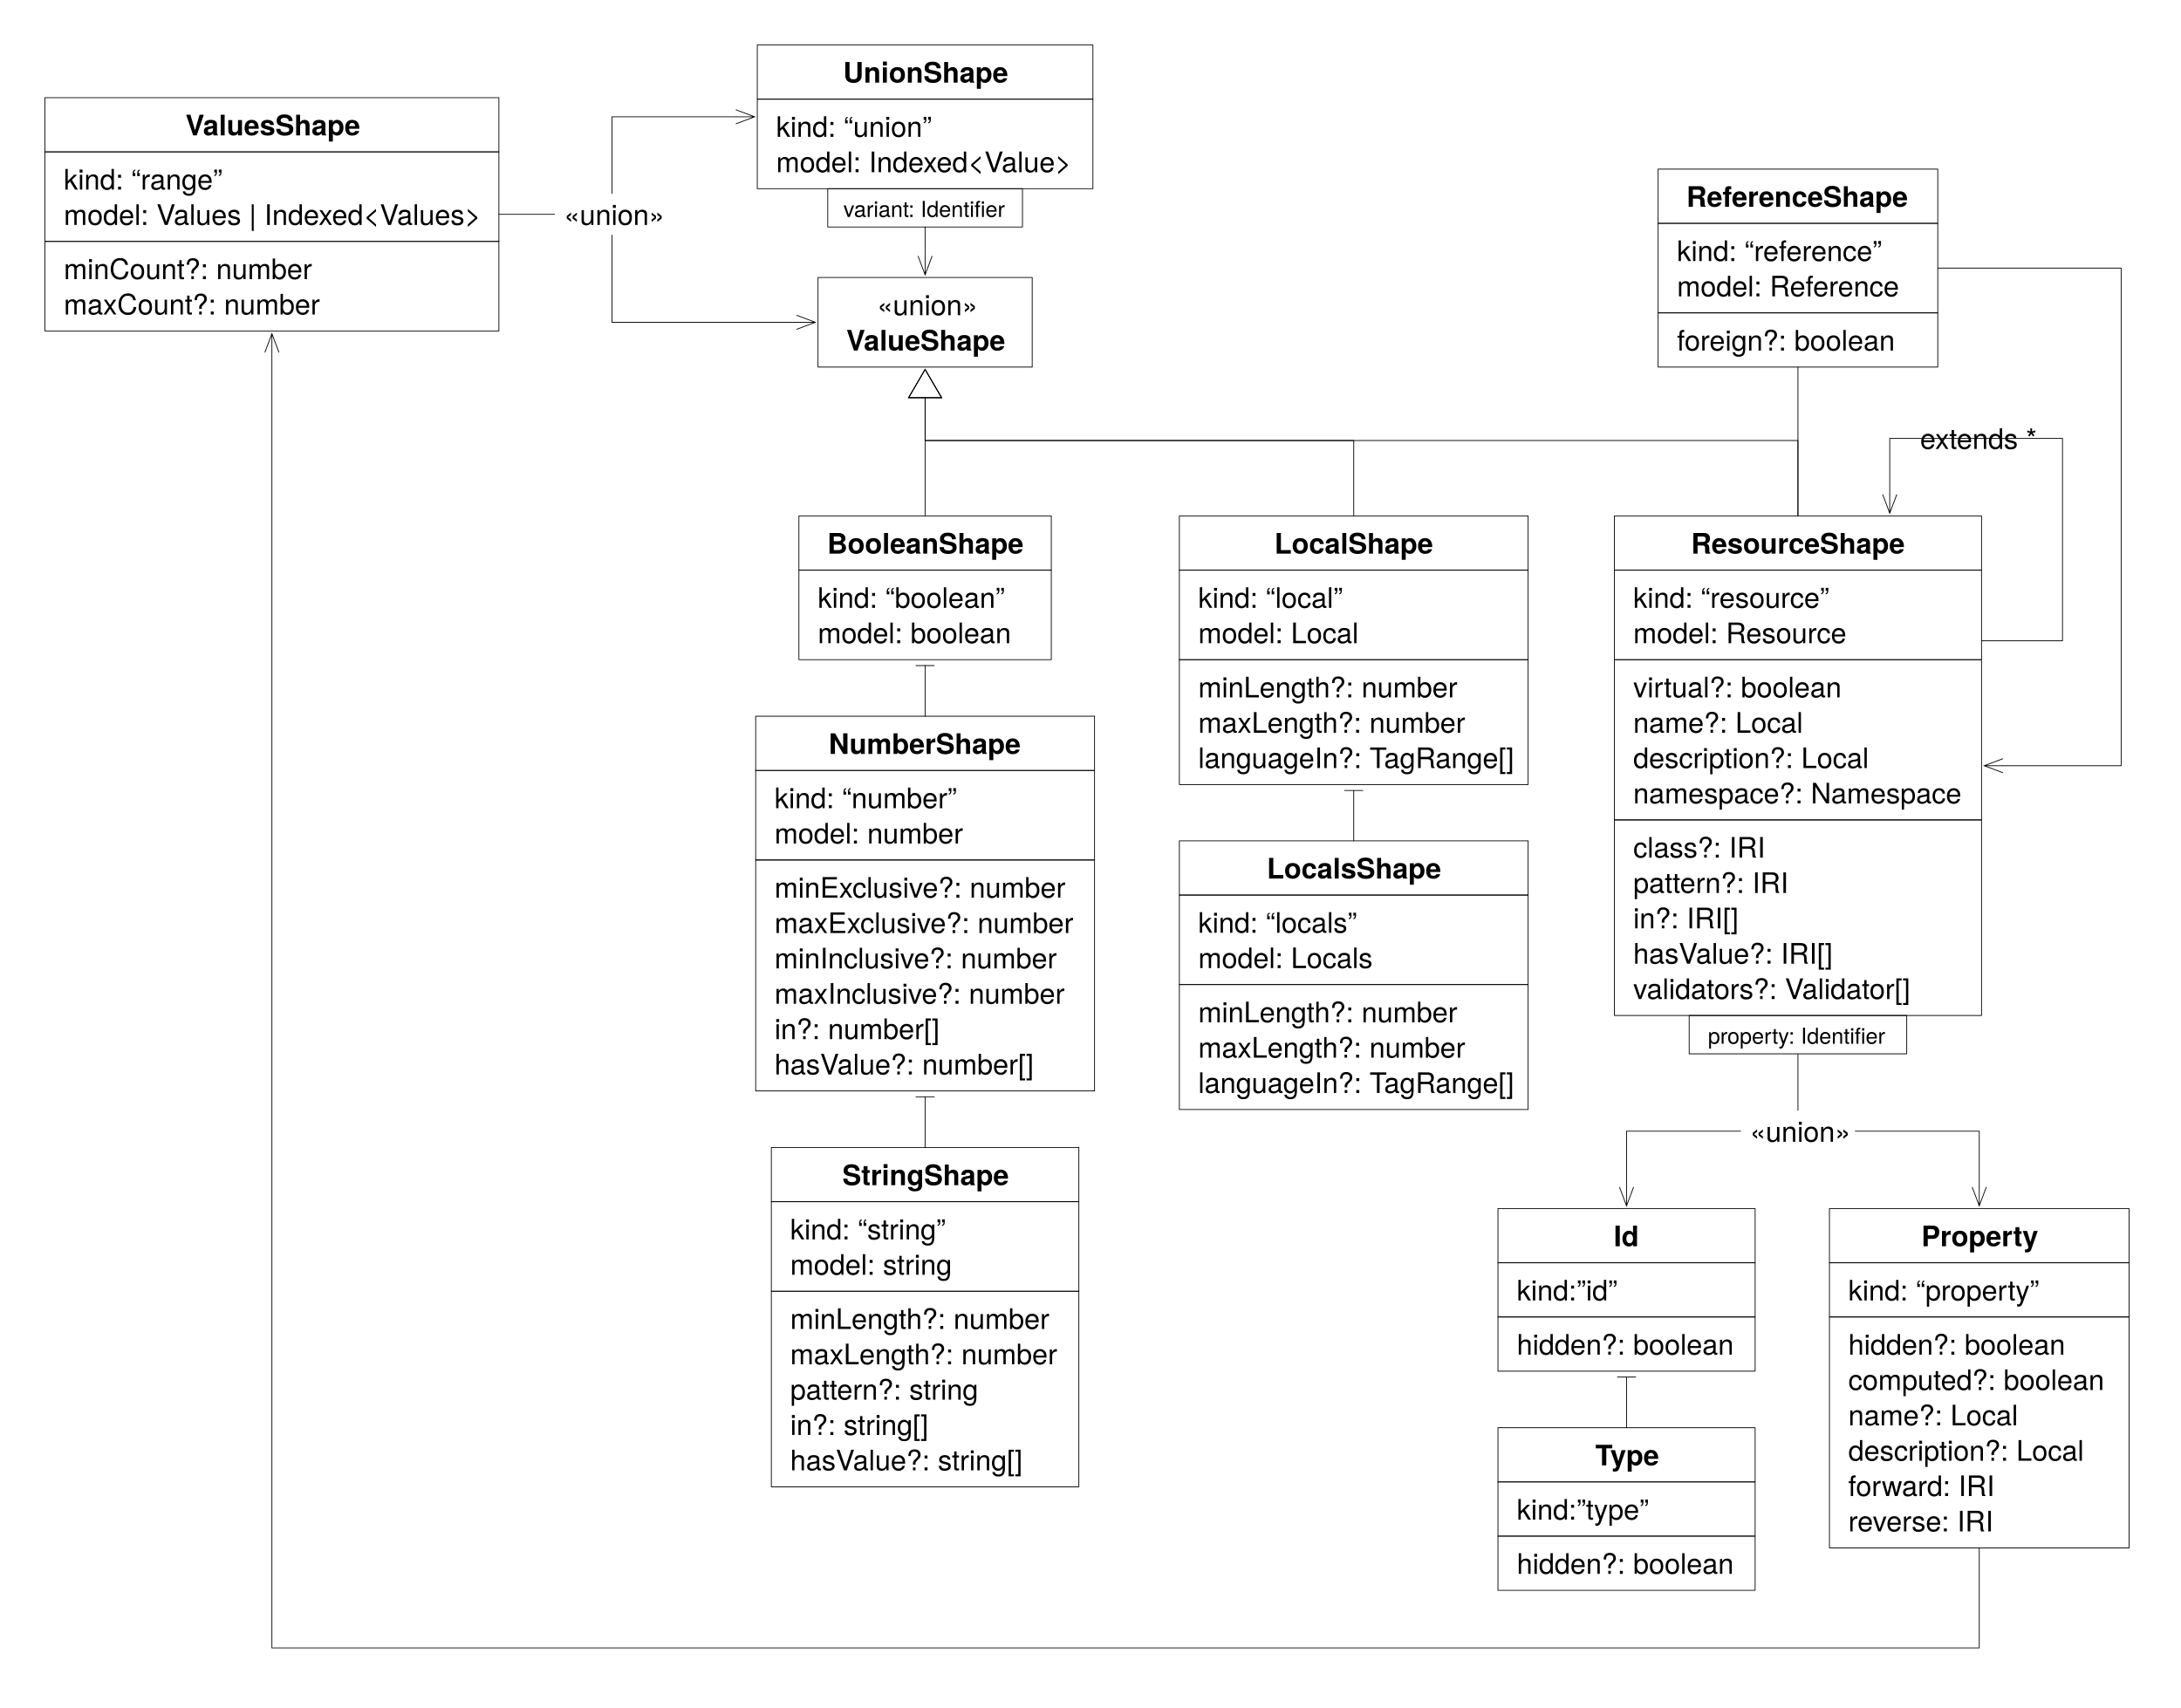
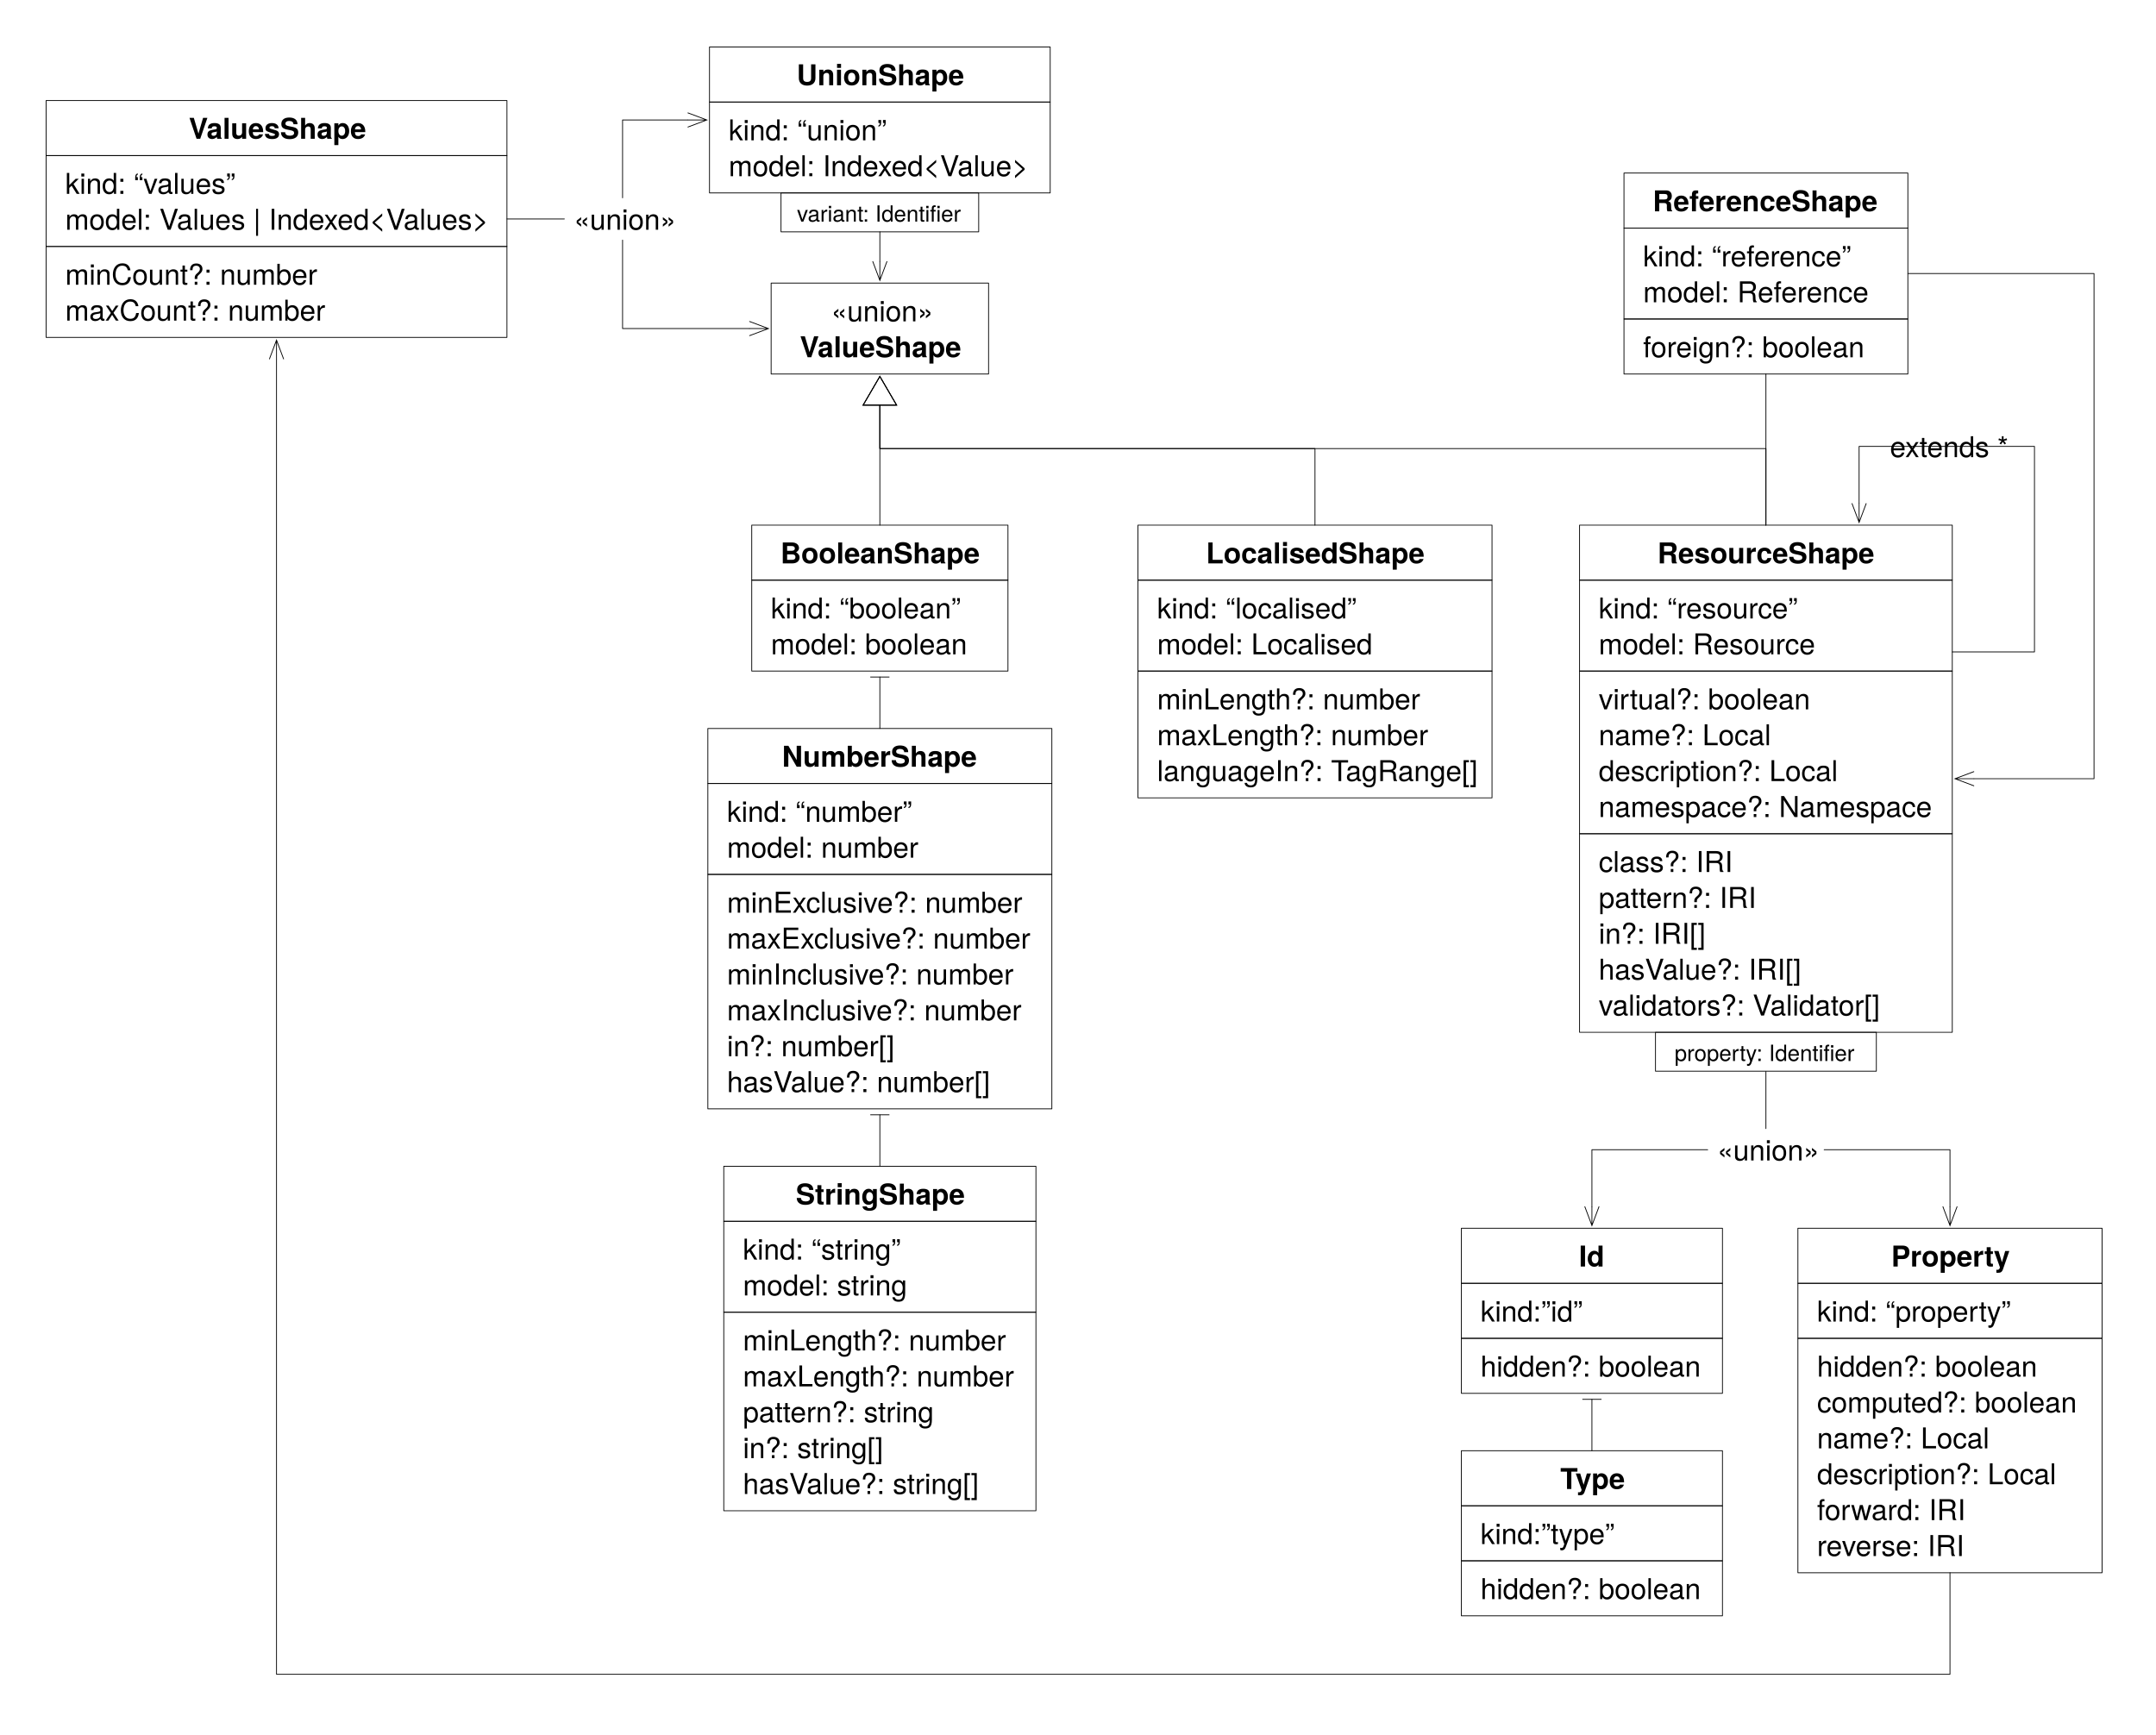
- <svg xmlns="http://www.w3.org/2000/svg" version="1.1" viewBox="-130.585 227.435 694.202 543.613" width="694.202" height="543.613">
+ <svg xmlns="http://www.w3.org/2000/svg" version="1.1" viewBox="-112 227 676 544" width="676" height="544">
  <defs>
    <marker orient="auto" overflow="visible" markerUnits="strokeWidth" id="StickArrow_Marker" stroke-linejoin="miter" stroke-miterlimit="10" viewBox="-1 -10 26 20" markerWidth="26" markerHeight="20" color="black">
      <g>
        <path d="M 24 0 L 0 0 M 0 -9 L 24 0 L 0 9" fill="none" stroke="currentColor" stroke-width="1" />
      </g>
    </marker>
    <marker orient="auto" overflow="visible" markerUnits="strokeWidth" id="NegativeControls_Marker" stroke-linejoin="miter" stroke-miterlimit="10" viewBox="-1 -13 2 26" markerWidth="2" markerHeight="26" color="black">
      <g>
        <line x1="0" y1="-12" x2="0" y2="12" fill="none" stroke="currentColor" stroke-width="1" />
      </g>
    </marker>
    <marker orient="auto" overflow="visible" markerUnits="strokeWidth" id="UMLInheritance_Marker" stroke-linejoin="miter" stroke-miterlimit="10" viewBox="-1 -22 38 44" markerWidth="38" markerHeight="44" color="black">
      <g>
        <path d="M 36 0 L 0 -21 L 0 21 Z" fill="none" stroke="currentColor" stroke-width="1" />
      </g>
    </marker>
  </defs>
-   <g id="shape" fill-opacity="1" fill="none" stroke="none" stroke-dasharray="none" stroke-opacity="1">
+   <g id="shape" stroke="none" stroke-opacity="1" stroke-dasharray="none" fill="none" fill-opacity="1">
    <g id="shape_Layer_1">
      <g id="Group_806">
        <g id="Graphic_810">
          <rect x="114.933" y="638.471" width="97.878" height="62.26" stroke="black" stroke-linecap="round" stroke-linejoin="round" stroke-width=".25" />
          <text transform="translate(120.9335 641.4705)" fill="black">
            <tspan font-family="Helvetica Neue" font-size="9" fill="black" x="0" y="9" xml:space="preserve">minLength?: number</tspan>
            <tspan font-family="Helvetica Neue" font-size="9" fill="black" x="0" y="20.252" xml:space="preserve">maxLength?: number</tspan>
            <tspan font-family="Helvetica Neue" font-size="9" fill="black" x="0" y="31.504" xml:space="preserve">pattern?: string</tspan>
            <tspan font-family="Helvetica Neue" font-size="9" fill="black" x="0" y="42.756" xml:space="preserve">in?: string[]</tspan>
            <tspan font-family="Helvetica Neue" font-size="9" fill="black" x="0" y="54.008" xml:space="preserve">hasValue?: string[]</tspan>
          </text>
        </g>
        <g id="Graphic_808">
          <rect x="114.933" y="609.966" width="97.878" height="28.504" stroke="black" stroke-linecap="round" stroke-linejoin="round" stroke-width=".25" />
          <text transform="translate(120.9335 612.9665)" fill="black">
            <tspan font-family="Helvetica Neue" font-size="9" fill="black" x="0" y="9" xml:space="preserve">kind: “string”</tspan>
            <tspan font-family="Helvetica Neue" font-size="9" fill="black" x="0" y="20.252" xml:space="preserve">model: string</tspan>
          </text>
        </g>
        <g id="Graphic_807">
          <rect x="114.933" y="592.705" width="97.878" height="17.261" stroke="black" stroke-linecap="round" stroke-linejoin="round" stroke-width=".25" />
          <text transform="translate(137.534 595.7054)" fill="black">
            <tspan font-family="Helvetica Neue" font-weight="bold" font-size="9" fill="black" x="0" y="9" xml:space="preserve">StringShape</tspan>
          </text>
        </g>
      </g>
      <g id="Group_803">
        <g id="Graphic_804">
          <rect x="129.785" y="315.77" width="68.175" height="28.513" stroke="black" stroke-linecap="round" stroke-linejoin="round" stroke-width=".25" />
          <text transform="translate(138.785 318.77)" fill="black">
            <tspan font-family="Helvetica Neue" font-size="9" fill="black" x="9.832" y="9" xml:space="preserve">«union»</tspan>
            <tspan font-family="Helvetica Neue" font-weight="bold" font-size="9" fill="black" x="0" y="20.252" xml:space="preserve">ValueShape</tspan>
          </text>
        </g>
      </g>
      <g id="Group_800">
        <g id="Graphic_802">
          <rect x="123.705" y="408.924" width="80.334" height="28.504" stroke="black" stroke-linecap="round" stroke-linejoin="round" stroke-width=".25" />
          <text transform="translate(129.7055 411.9244)" fill="black">
            <tspan font-family="Helvetica Neue" font-size="9" fill="black" x="0" y="9" xml:space="preserve">kind: “boolean”</tspan>
            <tspan font-family="Helvetica Neue" font-size="9" fill="black" x="0" y="20.252" xml:space="preserve">model: boolean</tspan>
          </text>
        </g>
        <g id="Graphic_801">
          <rect x="123.705" y="391.663" width="80.334" height="17.261" stroke="black" stroke-linecap="round" stroke-linejoin="round" stroke-width=".25" />
          <text transform="translate(132.7055 394.6633)" fill="black">
            <tspan font-family="Helvetica Neue" font-weight="bold" font-size="9" fill="black" x="0" y="9" xml:space="preserve">BooleanShape</tspan>
          </text>
        </g>
      </g>
      <g id="Line_794">
        <path d="M 459.949 587.518 L 499.405 587.518 L 499.405 605.294" marker-end="url(#StickArrow_Marker)" stroke="black" stroke-linecap="round" stroke-linejoin="round" stroke-width=".25" />
      </g>
      <g id="Line_793">
        <path d="M 500.128 431.422 L 525.897 431.422 L 525.897 366.972 L 470.911 366.972 L 470.911 384.813" marker-end="url(#StickArrow_Marker)" stroke="black" stroke-linecap="round" stroke-linejoin="round" stroke-width=".25" />
      </g>
      <g id="Graphic_792">
        <text transform="translate(480.5696 361.346)" fill="black">
          <tspan font-family="Helvetica Neue" font-size="9" fill="black" x="0" y="9" xml:space="preserve">extends *</tspan>
        </text>
      </g>
      <g id="Group_785">
        <g id="Graphic_812">
          <rect x="244.802" y="437.428" width="111.009" height="39.756" stroke="black" stroke-linecap="round" stroke-linejoin="round" stroke-width=".25" />
          <text transform="translate(250.802 440.4284)" fill="black">
            <tspan font-family="Helvetica Neue" font-size="9" fill="black" x="0" y="9" xml:space="preserve">minLength?: number</tspan>
            <tspan font-family="Helvetica Neue" font-size="9" fill="black" x="0" y="20.252" xml:space="preserve">maxLength?: number</tspan>
            <tspan font-family="Helvetica Neue" font-size="9" fill="black" x="0" y="31.504" xml:space="preserve">languageIn?: TagRange[]</tspan>
          </text>
        </g>
        <g id="Graphic_787">
          <rect x="244.802" y="408.924" width="111.009" height="28.504" stroke="black" stroke-linecap="round" stroke-linejoin="round" stroke-width=".25" />
          <text transform="translate(250.802 411.9244)" fill="black">
-             <tspan font-family="Helvetica Neue" font-size="9" fill="black" x="0" y="9" xml:space="preserve">kind: “local”</tspan>
-             <tspan font-family="Helvetica Neue" font-size="9" fill="black" x="0" y="20.252" xml:space="preserve">model: Local</tspan>
+             <tspan font-family="Helvetica Neue" font-size="9" fill="black" x="0" y="9" xml:space="preserve">kind: “localised”</tspan>
+             <tspan font-family="Helvetica Neue" font-size="9" fill="black" x="0" y="20.252" xml:space="preserve">model: Localised</tspan>
          </text>
        </g>
        <g id="Graphic_786">
          <rect x="244.802" y="391.663" width="111.009" height="17.261" stroke="black" stroke-linecap="round" stroke-linejoin="round" stroke-width=".25" />
-           <text transform="translate(275.057 394.6633)" fill="black">
-             <tspan font-family="Helvetica Neue" font-weight="bold" font-size="9" fill="black" x="0" y="9" xml:space="preserve">LocalShape</tspan>
-           </text>
-         </g>
-       </g>
-       <g id="Group_782">
-         <g id="Graphic_811">
-           <rect x="244.802" y="540.856" width="111.009" height="39.756" stroke="black" stroke-linecap="round" stroke-linejoin="round" stroke-width=".25" />
-           <text transform="translate(250.802 543.8557)" fill="black">
-             <tspan font-family="Helvetica Neue" font-size="9" fill="black" x="0" y="9" xml:space="preserve">minLength?: number</tspan>
-             <tspan font-family="Helvetica Neue" font-size="9" fill="black" x="0" y="20.252" xml:space="preserve">maxLength?: number</tspan>
-             <tspan font-family="Helvetica Neue" font-size="9" fill="black" x="0" y="31.504" xml:space="preserve">languageIn?: TagRange[]</tspan>
-           </text>
-         </g>
-         <g id="Graphic_784">
-           <rect x="244.802" y="512.352" width="111.009" height="28.504" stroke="black" stroke-linecap="round" stroke-linejoin="round" stroke-width=".25" />
-           <text transform="translate(250.802 515.3517)" fill="black">
-             <tspan font-family="Helvetica Neue" font-size="9" fill="black" x="0" y="9" xml:space="preserve">kind: “locals”</tspan>
-             <tspan font-family="Helvetica Neue" font-size="9" fill="black" x="0" y="20.252" xml:space="preserve">model: Locals</tspan>
-           </text>
-         </g>
-         <g id="Graphic_783">
-           <rect x="244.802" y="495.091" width="111.009" height="17.261" stroke="black" stroke-linecap="round" stroke-linejoin="round" stroke-width=".25" />
-           <text transform="translate(272.6405 498.0907)" fill="black">
-             <tspan font-family="Helvetica Neue" font-weight="bold" font-size="9" fill="black" x="0" y="9" xml:space="preserve">LocalsShape</tspan>
-           </text>
-         </g>
-       </g>
-       <g id="Line_781">
-         <line x1="300.306" y1="495.091" x2="300.306" y2="479.059" marker-end="url(#NegativeControls_Marker)" stroke="black" stroke-linecap="round" stroke-linejoin="round" stroke-width=".25" />
+           <text transform="translate(266.147 394.6633)" fill="black">
+             <tspan font-family="Helvetica Neue" font-weight="bold" font-size="9" fill="black" x="0" y="9" xml:space="preserve">LocalisedShape</tspan>
+           </text>
+         </g>
      </g>
      <g id="Group_778">
        <g id="Graphic_837">
          <rect x="451.721" y="646.657" width="95.367" height="73.512" stroke="black" stroke-linecap="round" stroke-linejoin="round" stroke-width=".25" />
          <text transform="translate(457.721 649.6574)" fill="black">
            <tspan font-family="Helvetica Neue" font-size="9" fill="black" x="0" y="9" xml:space="preserve">hidden?: boolean</tspan>
            <tspan font-family="Helvetica Neue" font-size="9" fill="black" x="0" y="20.252" xml:space="preserve">computed?: boolean</tspan>
            <tspan font-family="Helvetica Neue" font-size="9" fill="black" x="0" y="31.504" xml:space="preserve">name?: Local</tspan>
            <tspan font-family="Helvetica Neue" font-size="9" fill="black" x="0" y="42.756" xml:space="preserve">description?: Local</tspan>
            <tspan font-family="Helvetica Neue" font-size="9" fill="black" x="0" y="54.008" xml:space="preserve">forward: IRI</tspan>
            <tspan font-family="Helvetica Neue" font-size="9" fill="black" x="0" y="65.26" xml:space="preserve">reverse: IRI</tspan>
          </text>
        </g>
        <g id="Graphic_780">
          <rect x="451.721" y="612.144" width="95.367" height="17.261" stroke="black" stroke-linecap="round" stroke-linejoin="round" stroke-width=".25" />
          <text transform="translate(480.9816 615.1444)" fill="black">
            <tspan font-family="Helvetica Neue" font-weight="bold" font-size="9" fill="black" x="6856737e-19" y="9" xml:space="preserve">Property</tspan>
          </text>
        </g>
        <g id="Graphic_779">
          <rect x="451.721" y="629.405" width="95.367" height="17.252" stroke="black" stroke-linecap="round" stroke-linejoin="round" stroke-width=".25" />
          <text transform="translate(457.721 632.4054)" fill="black">
            <tspan font-family="Helvetica Neue" font-size="9" fill="black" x="0" y="9" xml:space="preserve">kind: “property”</tspan>
          </text>
        </g>
      </g>
      <g id="Group_774">
        <g id="Graphic_815">
-           <rect x="-116.287" y="304.288" width="144.498" height="28.504" stroke="black" stroke-linecap="round" stroke-linejoin="round" stroke-width=".25" />
-           <text transform="translate(-110.2872 307.2883)" fill="black">
+           <rect x="-97.548" y="304.288" width="144.498" height="28.504" stroke="black" stroke-linecap="round" stroke-linejoin="round" stroke-width=".25" />
+           <text transform="translate(-91.54753 307.2883)" fill="black">
            <tspan font-family="Helvetica Neue" font-size="9" fill="black" x="0" y="9" xml:space="preserve">minCount?: number</tspan>
            <tspan font-family="Helvetica Neue" font-size="9" fill="black" x="0" y="20.252" xml:space="preserve">maxCount?: number</tspan>
          </text>
        </g>
        <g id="Graphic_776">
-           <rect x="-116.287" y="258.523" width="144.498" height="17.261" stroke="black" stroke-linecap="round" stroke-linejoin="round" stroke-width=".25" />
-           <text transform="translate(-71.54217 261.5232)" fill="black">
+           <rect x="-97.548" y="258.523" width="144.498" height="17.261" stroke="black" stroke-linecap="round" stroke-linejoin="round" stroke-width=".25" />
+           <text transform="translate(-52.80253 261.5232)" fill="black">
            <tspan font-family="Helvetica Neue" font-weight="bold" font-size="9" fill="black" x="8171241e-19" y="9" xml:space="preserve">ValuesShape</tspan>
          </text>
        </g>
        <g id="Graphic_775">
-           <rect x="-116.287" y="275.784" width="144.498" height="28.504" stroke="black" stroke-linecap="round" stroke-linejoin="round" stroke-width=".25" />
-           <text transform="translate(-110.2872 278.7843)" fill="black">
-             <tspan font-family="Helvetica Neue" font-size="9" fill="black" x="0" y="9" xml:space="preserve">kind: “range”</tspan>
+           <rect x="-97.548" y="275.784" width="144.498" height="28.504" stroke="black" stroke-linecap="round" stroke-linejoin="round" stroke-width=".25" />
+           <text transform="translate(-91.54753 278.7843)" fill="black">
+             <tspan font-family="Helvetica Neue" font-size="9" fill="black" x="0" y="9" xml:space="preserve">kind: “values”</tspan>
            <tspan font-family="Helvetica Neue" font-size="9" fill="black" x="0" y="20.252" xml:space="preserve">model: Values | Indexed&lt;Values&gt;</tspan>
          </text>
        </g>
      </g>
      <g id="Group_769">
        <g id="Graphic_773">
          <rect x="132.881" y="287.498" width="61.982" height="12.196" stroke="black" stroke-linecap="round" stroke-linejoin="round" stroke-width=".25" />
          <text transform="translate(137.8815 289.4985)" fill="black">
            <tspan font-family="Helvetica Neue" font-size="7" fill="black" x="0" y="7" xml:space="preserve">variant: Identifier</tspan>
          </text>
        </g>
        <g id="Group_770">
          <g id="Graphic_772">
            <rect x="110.46" y="258.995" width="106.824" height="28.504" stroke="black" stroke-linecap="round" stroke-linejoin="round" stroke-width=".25" />
            <text transform="translate(116.4605 261.9945)" fill="black">
              <tspan font-family="Helvetica Neue" font-size="9" fill="black" x="0" y="9" xml:space="preserve">kind: “union”</tspan>
              <tspan font-family="Helvetica Neue" font-size="9" fill="black" x="0" y="20.252" xml:space="preserve">model: Indexed&lt;Value&gt;</tspan>
            </text>
          </g>
          <g id="Graphic_771">
            <rect x="110.46" y="241.733" width="106.824" height="17.261" stroke="black" stroke-linecap="round" stroke-linejoin="round" stroke-width=".25" />
            <text transform="translate(137.786 244.7334)" fill="black">
              <tspan font-family="Helvetica Neue" font-weight="bold" font-size="9" fill="black" x="0" y="9" xml:space="preserve">UnionShape</tspan>
            </text>
          </g>
        </g>
      </g>
      <g id="Line_764">
-         <path d="M 499.405 720.169 L 499.405 752 L -44.038 752 L -44.038 339.642" marker-end="url(#StickArrow_Marker)" stroke="black" stroke-linecap="round" stroke-linejoin="round" stroke-width=".25" />
+         <path d="M 499.405 720.169 L 499.405 752 L -25.299 752 L -25.299 339.642" marker-end="url(#StickArrow_Marker)" stroke="black" stroke-linecap="round" stroke-linejoin="round" stroke-width=".25" />
      </g>
      <g id="Group_761">
        <g id="Graphic_838">
          <rect x="346.207" y="646.657" width="81.858" height="17.252" stroke="black" stroke-linecap="round" stroke-linejoin="round" stroke-width=".25" />
          <text transform="translate(352.2065 649.6574)" fill="black">
            <tspan font-family="Helvetica Neue" font-size="9" fill="black" x="0" y="9" xml:space="preserve">hidden?: boolean</tspan>
          </text>
        </g>
        <g id="Graphic_763">
          <rect x="346.207" y="629.405" width="81.858" height="17.252" stroke="black" stroke-linecap="round" stroke-linejoin="round" stroke-width=".25" />
          <text transform="translate(352.2065 632.4054)" fill="black">
            <tspan font-family="Helvetica Neue" font-size="9" fill="black" x="0" y="9" xml:space="preserve">kind:”id”</tspan>
          </text>
        </g>
        <g id="Graphic_762">
          <rect x="346.207" y="612.144" width="81.858" height="17.261" stroke="black" stroke-linecap="round" stroke-linejoin="round" stroke-width=".25" />
          <text transform="translate(383.0586 615.1444)" fill="black">
            <tspan font-family="Helvetica Neue" font-weight="bold" font-size="9" fill="black" x="0" y="9" xml:space="preserve">Id</tspan>
          </text>
        </g>
      </g>
      <g id="Group_758">
        <g id="Graphic_839">
          <rect x="346.207" y="716.423" width="81.858" height="17.252" stroke="black" stroke-linecap="round" stroke-linejoin="round" stroke-width=".25" />
          <text transform="translate(352.2065 719.4225)" fill="black">
            <tspan font-family="Helvetica Neue" font-size="9" fill="black" x="0" y="9" xml:space="preserve">hidden?: boolean</tspan>
          </text>
        </g>
        <g id="Graphic_760">
          <rect x="346.207" y="699.17" width="81.858" height="17.252" stroke="black" stroke-linecap="round" stroke-linejoin="round" stroke-width=".25" />
          <text transform="translate(352.2065 702.1705)" fill="black">
            <tspan font-family="Helvetica Neue" font-size="9" fill="black" x="0" y="9" xml:space="preserve">kind:”type”</tspan>
          </text>
        </g>
        <g id="Graphic_759">
          <rect x="346.207" y="681.909" width="81.858" height="17.261" stroke="black" stroke-linecap="round" stroke-linejoin="round" stroke-width=".25" />
          <text transform="translate(377.2176 684.9094)" fill="black">
            <tspan font-family="Helvetica Neue" font-weight="bold" font-size="9" fill="black" x="0" y="9" xml:space="preserve">Type</tspan>
          </text>
        </g>
      </g>
      <g id="Line_757">
        <path d="M 423.439 587.518 L 387.136 587.518 L 387.136 605.294" marker-end="url(#StickArrow_Marker)" stroke="black" stroke-linecap="round" stroke-linejoin="round" stroke-width=".25" />
      </g>
      <g id="Line_756">
        <line x1="387.136" y1="681.909" x2="387.136" y2="665.784" marker-end="url(#NegativeControls_Marker)" stroke="black" stroke-linecap="round" stroke-linejoin="round" stroke-width=".25" />
      </g>
      <g id="Graphic_754">
        <text transform="translate(426.4389 581.8923)" fill="black">
          <tspan font-family="Helvetica Neue" font-size="9" fill="black" x="0" y="9" xml:space="preserve">«union»</tspan>
        </text>
      </g>
      <g id="Group_836">
        <g id="Group_751">
          <g id="Graphic_832">
            <rect x="383.26" y="391.663" width="116.868" height="17.261" stroke="black" stroke-linecap="round" stroke-linejoin="round" stroke-width=".25" />
            <text transform="translate(407.6874 394.6633)" fill="black">
              <tspan font-family="Helvetica Neue" font-weight="bold" font-size="9" fill="black" x="0" y="9" xml:space="preserve">ResourceShape</tspan>
            </text>
          </g>
          <g id="Graphic_814">
            <rect x="383.26" y="488.436" width="116.868" height="62.26" stroke="black" stroke-linecap="round" stroke-linejoin="round" stroke-width=".25" />
            <text transform="translate(389.2599 491.4364)" fill="black">
              <tspan font-family="Helvetica Neue" font-size="9" fill="black" x="0" y="9" xml:space="preserve">class?: IRI</tspan>
              <tspan font-family="Helvetica Neue" font-size="9" fill="black" x="0" y="20.252" xml:space="preserve">pattern?: IRI</tspan>
              <tspan font-family="Helvetica Neue" font-size="9" fill="black" x="0" y="31.504" xml:space="preserve">in?: IRI[]</tspan>
              <tspan font-family="Helvetica Neue" font-size="9" fill="black" x="0" y="42.756" xml:space="preserve">hasValue?: IRI[]</tspan>
              <tspan font-family="Helvetica Neue" font-size="9" fill="black" x="0" y="54.008" xml:space="preserve">validators?: Validator[]</tspan>
            </text>
          </g>
          <g id="Graphic_753">
            <rect x="383.26" y="437.428" width="116.868" height="51.008" stroke="black" stroke-linecap="round" stroke-linejoin="round" stroke-width=".25" />
            <text transform="translate(389.2599 440.4284)" fill="black">
              <tspan font-family="Helvetica Neue" font-size="9" fill="black" x="0" y="9" xml:space="preserve">virtual?: boolean</tspan>
              <tspan font-family="Helvetica Neue" font-size="9" fill="black" x="0" y="20.252" xml:space="preserve">name?: Local</tspan>
              <tspan font-family="Helvetica Neue" font-size="9" fill="black" x="0" y="31.504" xml:space="preserve">description?: Local</tspan>
              <tspan font-family="Helvetica Neue" font-size="9" fill="black" x="0" y="42.756" xml:space="preserve">namespace?: Namespace</tspan>
            </text>
          </g>
          <g id="Graphic_752">
            <rect x="383.26" y="408.924" width="116.868" height="28.504" stroke="black" stroke-linecap="round" stroke-linejoin="round" stroke-width=".25" />
            <text transform="translate(389.2599 411.9244)" fill="black">
              <tspan font-family="Helvetica Neue" font-size="9" fill="black" x="0" y="9" xml:space="preserve">kind: “resource”</tspan>
              <tspan font-family="Helvetica Neue" font-size="9" fill="black" x="0" y="20.252" xml:space="preserve">model: Resource</tspan>
            </text>
          </g>
        </g>
        <g id="Graphic_750">
          <rect x="407.07" y="550.696" width="69.248" height="12.196" stroke="black" stroke-linecap="round" stroke-linejoin="round" stroke-width=".25" />
          <text transform="translate(412.0699 552.6964)" fill="black">
            <tspan font-family="Helvetica Neue" font-size="7" fill="black" x=".973" y="7" xml:space="preserve">property: Identifier </tspan>
          </text>
        </g>
      </g>
      <g id="Group_796">
        <g id="Graphic_809">
          <rect x="109.943" y="501.193" width="107.859" height="73.512" stroke="black" stroke-linecap="round" stroke-linejoin="round" stroke-width=".25" />
          <text transform="translate(115.943 504.1934)" fill="black">
            <tspan font-family="Helvetica Neue" font-size="9" fill="black" x="0" y="9" xml:space="preserve">minExclusive?: number</tspan>
            <tspan font-family="Helvetica Neue" font-size="9" fill="black" x="0" y="20.252" xml:space="preserve">maxExclusive?: number</tspan>
            <tspan font-family="Helvetica Neue" font-size="9" fill="black" x="0" y="31.504" xml:space="preserve">minInclusive?: number</tspan>
            <tspan font-family="Helvetica Neue" font-size="9" fill="black" x="0" y="42.756" xml:space="preserve">maxInclusive?: number</tspan>
            <tspan font-family="Helvetica Neue" font-size="9" fill="black" x="0" y="54.008" xml:space="preserve">in?: number[]</tspan>
            <tspan font-family="Helvetica Neue" font-size="9" fill="black" x="0" y="65.26" xml:space="preserve">hasValue?: number[]</tspan>
          </text>
        </g>
        <g id="Graphic_798">
          <rect x="109.943" y="472.689" width="107.859" height="28.504" stroke="black" stroke-linecap="round" stroke-linejoin="round" stroke-width=".25" />
          <text transform="translate(115.943 475.6894)" fill="black">
            <tspan font-family="Helvetica Neue" font-size="9" fill="black" x="0" y="9" xml:space="preserve">kind: “number”</tspan>
            <tspan font-family="Helvetica Neue" font-size="9" fill="black" x="0" y="20.252" xml:space="preserve">model: number</tspan>
          </text>
        </g>
        <g id="Graphic_797">
          <rect x="109.943" y="455.428" width="107.859" height="17.261" stroke="black" stroke-linecap="round" stroke-linejoin="round" stroke-width=".25" />
          <text transform="translate(133.205 458.4284)" fill="black">
            <tspan font-family="Helvetica Neue" font-weight="bold" font-size="9" fill="black" x="0" y="9" xml:space="preserve">NumberShape</tspan>
          </text>
        </g>
      </g>
      <g id="Line_765">
        <path d="M 441.694 391.663 L 441.694 367.663 L 163.872 367.663 L 163.872 354.033" marker-end="url(#UMLInheritance_Marker)" stroke="black" stroke-linecap="round" stroke-linejoin="round" stroke-width=".25" />
      </g>
      <g id="Line_766">
        <path d="M 300.306 391.663 L 300.306 367.663 L 163.872 367.663 L 163.872 354.033" marker-end="url(#UMLInheritance_Marker)" stroke="black" stroke-linecap="round" stroke-linejoin="round" stroke-width=".25" />
      </g>
      <g id="Line_799">
        <line x1="163.872" y1="391.663" x2="163.872" y2="354.033" marker-end="url(#UMLInheritance_Marker)" stroke="black" stroke-linecap="round" stroke-linejoin="round" stroke-width=".25" />
      </g>
      <g id="Line_816">
        <line x1="163.872" y1="455.428" x2="163.872" y2="439.303" marker-end="url(#NegativeControls_Marker)" stroke="black" stroke-linecap="round" stroke-linejoin="round" stroke-width=".25" />
      </g>
      <g id="Line_817">
        <line x1="163.872" y1="592.705" x2="163.872" y2="576.58" marker-end="url(#NegativeControls_Marker)" stroke="black" stroke-linecap="round" stroke-linejoin="round" stroke-width=".25" />
      </g>
      <g id="Group_818">
        <g id="Graphic_831">
          <rect x="397.189" y="327.031" width="89.01" height="17.252" stroke="black" stroke-linecap="round" stroke-linejoin="round" stroke-width=".25" />
          <text transform="translate(403.1889 330.0311)" fill="black">
            <tspan font-family="Helvetica Neue" font-size="9" fill="black" x="0" y="9" xml:space="preserve">foreign?: boolean</tspan>
          </text>
        </g>
        <g id="Graphic_820">
          <rect x="397.189" y="298.527" width="89.01" height="28.504" stroke="black" stroke-linecap="round" stroke-linejoin="round" stroke-width=".25" />
          <text transform="translate(403.1889 301.5271)" fill="black">
            <tspan font-family="Helvetica Neue" font-size="9" fill="black" x="0" y="9" xml:space="preserve">kind: “reference”</tspan>
            <tspan font-family="Helvetica Neue" font-size="9" fill="black" x="0" y="20.252" xml:space="preserve">model: Reference</tspan>
          </text>
        </g>
        <g id="Graphic_819">
          <rect x="397.189" y="281.266" width="89.01" height="17.261" stroke="black" stroke-linecap="round" stroke-linejoin="round" stroke-width=".25" />
          <text transform="translate(406.1889 284.266)" fill="black">
            <tspan font-family="Helvetica Neue" font-weight="bold" font-size="9" fill="black" x="0" y="9" xml:space="preserve">ReferenceShape</tspan>
          </text>
        </g>
      </g>
      <g id="Line_824">
        <path d="M 486.199 312.775 L 544.568 312.775 L 544.568 471.18 L 506.978 471.18" marker-end="url(#StickArrow_Marker)" stroke="black" stroke-linecap="round" stroke-linejoin="round" stroke-width=".25" />
      </g>
      <g id="Line_826">
        <line x1="441.694" y1="391.663" x2="441.694" y2="344.283" stroke="black" stroke-linecap="round" stroke-linejoin="round" stroke-width=".25" />
      </g>
      <g id="Line_842">
-         <path d="M 64.196 289.032 L 64.196 264.616 L 103.61 264.616" marker-end="url(#StickArrow_Marker)" stroke="black" stroke-linecap="round" stroke-linejoin="round" stroke-width=".25" />
+         <path d="M 83.205 289.032 L 83.205 264.616 L 103.61 264.616" marker-end="url(#StickArrow_Marker)" stroke="black" stroke-linecap="round" stroke-linejoin="round" stroke-width=".25" />
      </g>
      <g id="Line_843">
        <line x1="441.694" y1="563.017" x2="441.694" y2="580.892" stroke="black" stroke-linecap="round" stroke-linejoin="round" stroke-width=".25" />
      </g>
      <g id="Graphic_845">
-         <text transform="translate(48.94081 290.0317)" fill="black">
+         <text transform="translate(67.95047 290.0317)" fill="black">
          <tspan font-family="Helvetica Neue" font-size="9" fill="black" x="0" y="9" xml:space="preserve">«union»</tspan>
        </text>
      </g>
      <g id="Line_846">
        <path d="M 163.872 299.695 L 163.872 307.732 L 163.872 308.92" marker-end="url(#StickArrow_Marker)" stroke="black" stroke-linecap="round" stroke-linejoin="round" stroke-width=".25" />
      </g>
      <g id="Line_847">
-         <path d="M 64.196 302.284 L 64.196 330.027 L 122.935 330.027" marker-end="url(#StickArrow_Marker)" stroke="black" stroke-linecap="round" stroke-linejoin="round" stroke-width=".25" />
+         <path d="M 83.205 302.284 L 83.205 330.027 L 122.935 330.027" marker-end="url(#StickArrow_Marker)" stroke="black" stroke-linecap="round" stroke-linejoin="round" stroke-width=".25" />
      </g>
      <g id="Line_849">
-         <line x1="28.211" y1="295.658" x2="45.941" y2="295.658" stroke="black" stroke-linecap="round" stroke-linejoin="round" stroke-width=".25" />
+         <line x1="46.95" y1="295.658" x2="64.95" y2="295.658" stroke="black" stroke-linecap="round" stroke-linejoin="round" stroke-width=".25" />
      </g>
    </g>
  </g>
</svg>
